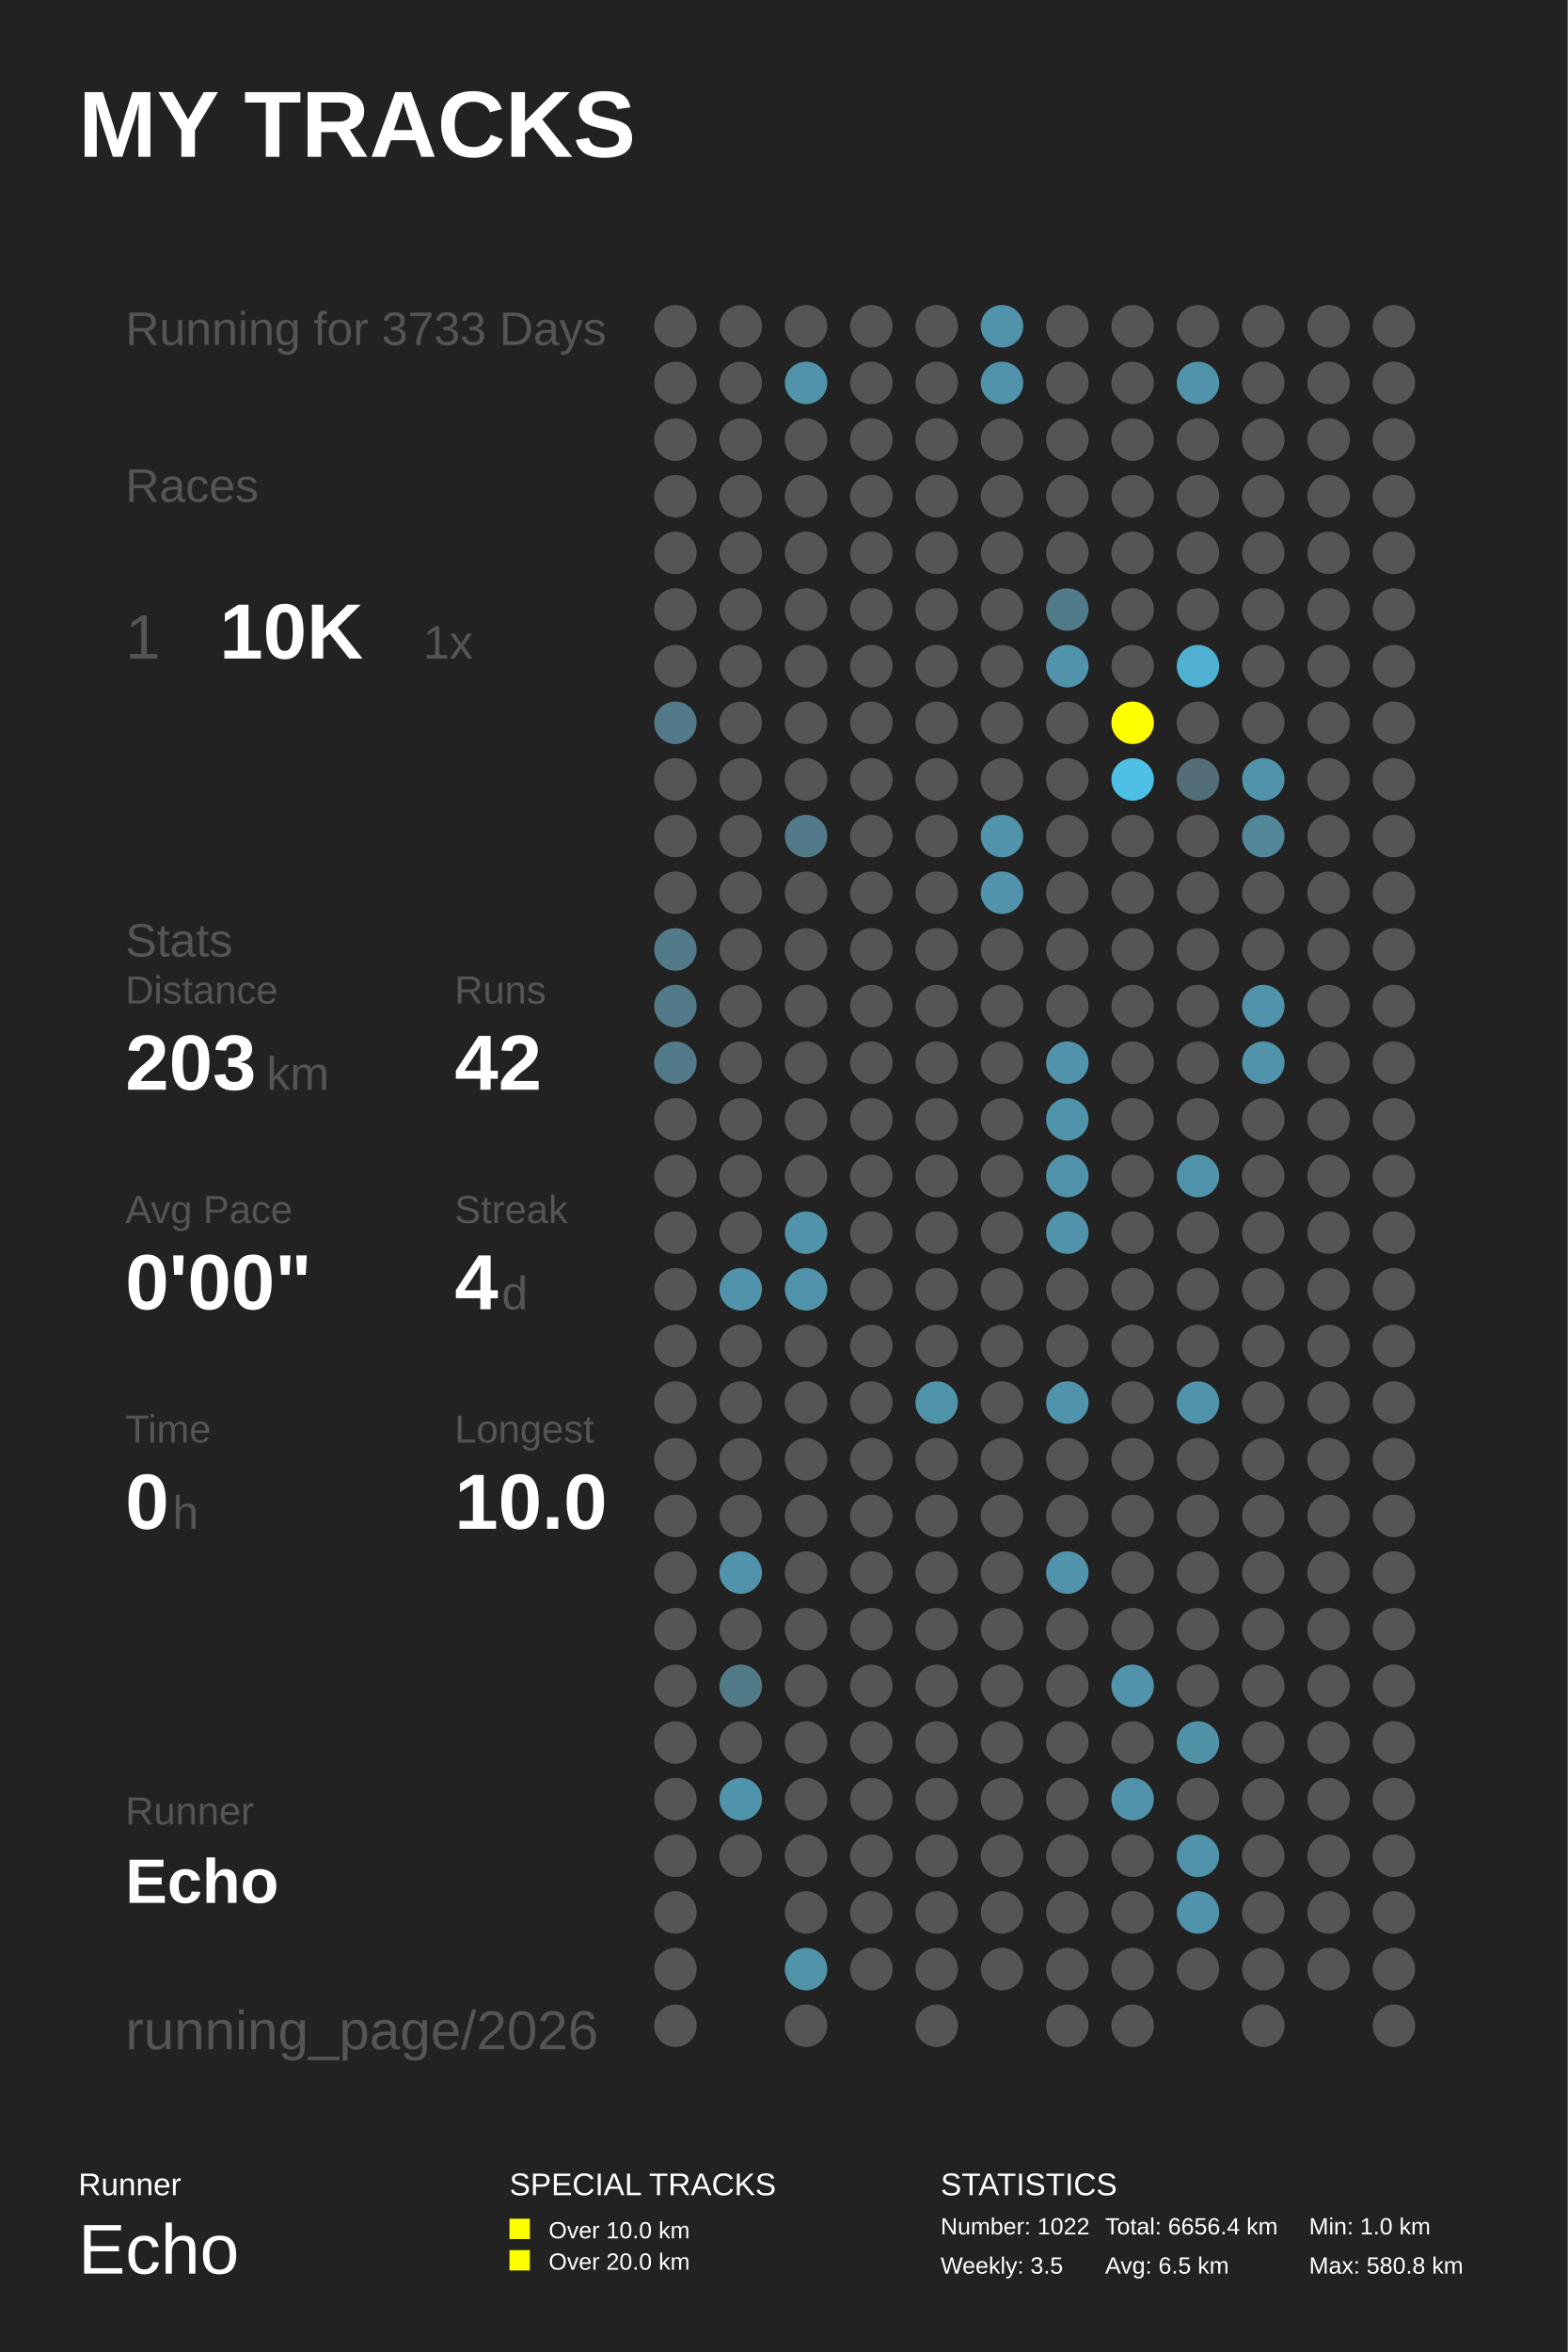
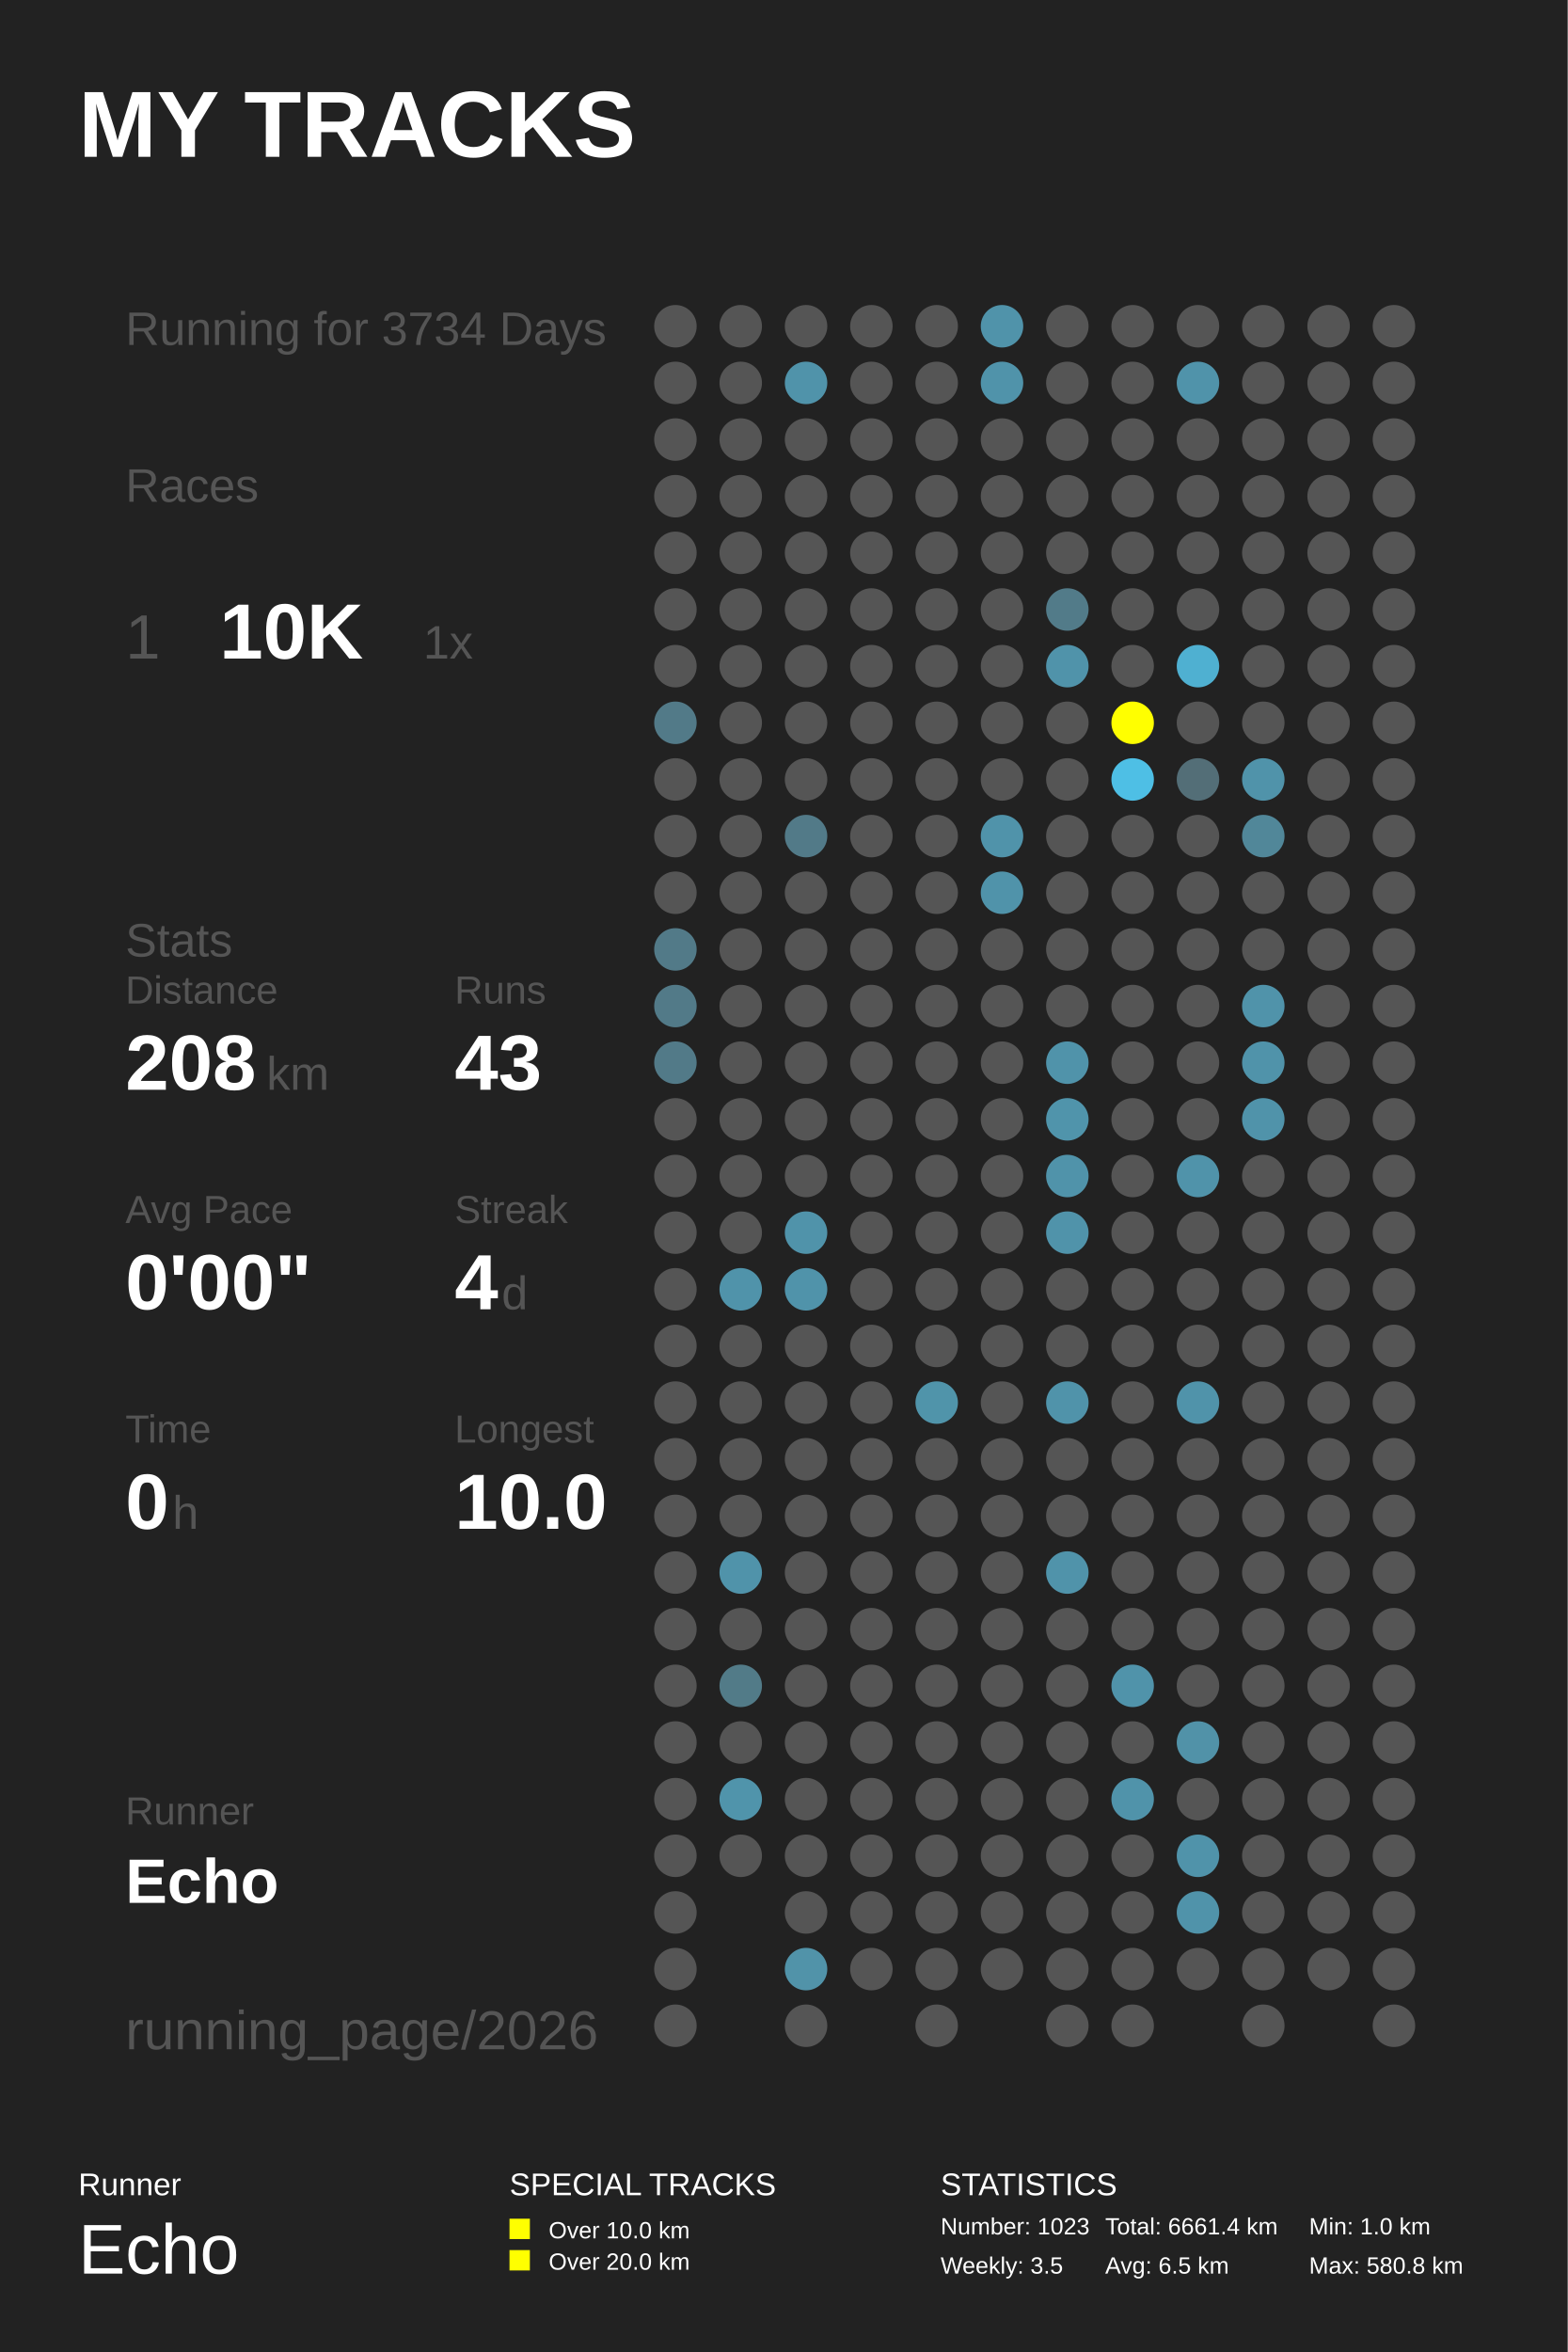
<svg xmlns="http://www.w3.org/2000/svg" baseProfile="full" height="300mm" version="1.1" viewBox="0,0,200,300" width="200mm">
  <defs />
  <rect fill="#222222" height="300" width="200" x="0" y="0" />
  <text fill="#FFFFFF" style="font-size:12px; font-family:Arial; font-weight:bold;" x="10" y="20">MY TRACKS</text>
  <text fill="#FFFFFF" style="font-size:4px; font-family:Arial" x="10" y="280">Runner</text>
  <text fill="#FFFFFF" style="font-size:9px; font-family:Arial" x="10" y="290">Echo</text>
  <text fill="#FFFFFF" style="font-size:4px; font-family:Arial" x="65" y="280">SPECIAL TRACKS</text>
  <rect fill="#FFFF00" height="2.6" width="2.6" x="65" y="283" />
  <text fill="#FFFFFF" style="font-size:3px; font-family:Arial" x="70" y="285.5">Over 10.0 km</text>
  <rect fill="#FFFF00" height="2.6" width="2.6" x="65" y="287" />
  <text fill="#FFFFFF" style="font-size:3px; font-family:Arial" x="70" y="289.5">Over 20.0 km</text>
  <text fill="#FFFFFF" style="font-size:4px; font-family:Arial" x="120" y="280">STATISTICS</text>
-   <text fill="#FFFFFF" style="font-size:3px; font-family:Arial" x="120" y="285">Number: 1022</text>
+   <text fill="#FFFFFF" style="font-size:3px; font-family:Arial" x="120" y="285">Number: 1023</text>
  <text fill="#FFFFFF" style="font-size:3px; font-family:Arial" x="120" y="290">Weekly: 3.5</text>
-   <text fill="#FFFFFF" style="font-size:3px; font-family:Arial" x="141" y="285">Total: 6656.4 km</text>
+   <text fill="#FFFFFF" style="font-size:3px; font-family:Arial" x="141" y="285">Total: 6661.4 km</text>
  <text fill="#FFFFFF" style="font-size:3px; font-family:Arial" x="141" y="290">Avg: 6.5 km</text>
  <text fill="#FFFFFF" style="font-size:3px; font-family:Arial" x="167" y="285">Min: 1.0 km</text>
  <text fill="#FFFFFF" style="font-size:3px; font-family:Arial" x="167" y="290">Max: 580.8 km</text>
-   <text fill="#555555" style="font-size:6px; font-family:Arial;" x="16" y="44">Running for 3733 Days</text>
+   <text fill="#555555" style="font-size:6px; font-family:Arial;" x="16" y="44">Running for 3734 Days</text>
  <text fill="#555555" style="font-size:6px; font-family:Arial;" x="16" y="64">Races</text>
  <text fill="#555555" style="font-size:8px; font-family:Arial;" x="16" y="84">1</text>
  <text fill="#FFFFFF" style="font-size:10px; font-family:Arial; font-weight:bold;" x="28" y="84">10K</text>
  <text fill="#555555" style="font-size:6px; font-family:Arial;" x="54" y="84">1x</text>
  <text fill="#555555" style="font-size:6px; font-family:Arial;" x="16" y="122">Stats</text>
  <text fill="#555555" style="font-size:5px; font-family:Arial;" x="16" y="128">Distance</text>
-   <text fill="#FFFFFF" style="font-size:10px; font-family:Arial; font-weight:bold;" x="16" y="139">203</text>
+   <text fill="#FFFFFF" style="font-size:10px; font-family:Arial; font-weight:bold;" x="16" y="139">208</text>
  <text fill="#555555" style="font-size:6px; font-family:Arial;" x="34" y="139">km</text>
  <text fill="#555555" style="font-size:5px; font-family:Arial;" x="58" y="128">Runs</text>
-   <text fill="#FFFFFF" style="font-size:10px; font-family:Arial; font-weight:bold;" x="58" y="139">42</text>
+   <text fill="#FFFFFF" style="font-size:10px; font-family:Arial; font-weight:bold;" x="58" y="139">43</text>
  <text fill="#555555" style="font-size:5px; font-family:Arial;" x="16" y="156">Avg Pace</text>
  <text fill="#FFFFFF" style="font-size:10px; font-family:Arial; font-weight:bold;" x="16" y="167">0'00"</text>
  <text fill="#555555" style="font-size:5px; font-family:Arial;" x="58" y="156">Streak</text>
  <text fill="#FFFFFF" style="font-size:10px; font-family:Arial; font-weight:bold;" x="58" y="167">4</text>
  <text fill="#555555" style="font-size:6px; font-family:Arial;" x="64" y="167">d</text>
  <text fill="#555555" style="font-size:5px; font-family:Arial;" x="16" y="184">Time</text>
  <text fill="#FFFFFF" style="font-size:10px; font-family:Arial; font-weight:bold;" x="16" y="195">0</text>
  <text fill="#555555" style="font-size:6px; font-family:Arial;" x="22" y="195">h</text>
  <text fill="#555555" style="font-size:5px; font-family:Arial;" x="58" y="184">Longest</text>
  <text fill="#FFFFFF" style="font-size:10px; font-family:Arial; font-weight:bold;" x="58" y="195">10.0</text>
  <text fill="#555555" style="font-size:5px; font-family:Arial;" x="16" y="232.71">Runner</text>
  <text fill="#FFFFFF" style="font-size:8px; font-family:Arial; font-weight:bold;" x="16" y="242.71">Echo</text>
  <text fill="#555555" style="font-size:7px; font-family:Arial;" x="16" y="261.387">running_page/2026</text>
  <circle cx="86.167" cy="41.613" fill="#555555" r="2.71" />
  <circle cx="86.167" cy="48.839" fill="#555555" r="2.71" />
  <circle cx="86.167" cy="56.065" fill="#555555" r="2.71" />
  <circle cx="86.167" cy="63.29" fill="#555555" r="2.71" />
  <circle cx="86.167" cy="70.516" fill="#555555" r="2.71" />
  <circle cx="86.167" cy="77.742" fill="#555555" r="2.71" />
  <circle cx="86.167" cy="84.968" fill="#555555" r="2.71" />
  <circle cx="86.167" cy="92.194" fill="#527a88" r="2.71" />
  <circle cx="86.167" cy="99.419" fill="#555555" r="2.71" />
  <circle cx="86.167" cy="106.645" fill="#555555" r="2.71" />
  <circle cx="86.167" cy="113.871" fill="#555555" r="2.71" />
  <circle cx="86.167" cy="121.097" fill="#527a88" r="2.71" />
  <circle cx="86.167" cy="128.323" fill="#527a88" r="2.71" />
  <circle cx="86.167" cy="135.548" fill="#527a88" r="2.71" />
  <circle cx="86.167" cy="142.774" fill="#555555" r="2.71" />
  <circle cx="86.167" cy="150.0" fill="#555555" r="2.71" />
  <circle cx="86.167" cy="157.226" fill="#555555" r="2.71" />
  <circle cx="86.167" cy="164.452" fill="#555555" r="2.71" />
  <circle cx="86.167" cy="171.677" fill="#555555" r="2.71" />
  <circle cx="86.167" cy="178.903" fill="#555555" r="2.71" />
  <circle cx="86.167" cy="186.129" fill="#555555" r="2.71" />
  <circle cx="86.167" cy="193.355" fill="#555555" r="2.71" />
  <circle cx="86.167" cy="200.581" fill="#555555" r="2.71" />
  <circle cx="86.167" cy="207.806" fill="#555555" r="2.71" />
  <circle cx="86.167" cy="215.032" fill="#555555" r="2.71" />
  <circle cx="86.167" cy="222.258" fill="#555555" r="2.71" />
  <circle cx="86.167" cy="229.484" fill="#555555" r="2.71" />
  <circle cx="86.167" cy="236.71" fill="#555555" r="2.71" />
  <circle cx="86.167" cy="243.935" fill="#555555" r="2.71" />
  <circle cx="86.167" cy="251.161" fill="#555555" r="2.71" />
  <circle cx="86.167" cy="258.387" fill="#555555" r="2.71" />
  <circle cx="94.5" cy="41.613" fill="#555555" r="2.71" />
  <circle cx="94.5" cy="48.839" fill="#555555" r="2.71" />
  <circle cx="94.5" cy="56.065" fill="#555555" r="2.71" />
  <circle cx="94.5" cy="63.29" fill="#555555" r="2.71" />
  <circle cx="94.5" cy="70.516" fill="#555555" r="2.71" />
  <circle cx="94.5" cy="77.742" fill="#555555" r="2.71" />
  <circle cx="94.5" cy="84.968" fill="#555555" r="2.71" />
  <circle cx="94.5" cy="92.194" fill="#555555" r="2.71" />
  <circle cx="94.5" cy="99.419" fill="#555555" r="2.71" />
  <circle cx="94.5" cy="106.645" fill="#555555" r="2.71" />
  <circle cx="94.5" cy="113.871" fill="#555555" r="2.71" />
  <circle cx="94.5" cy="121.097" fill="#555555" r="2.71" />
  <circle cx="94.5" cy="128.323" fill="#555555" r="2.71" />
  <circle cx="94.5" cy="135.548" fill="#555555" r="2.71" />
  <circle cx="94.5" cy="142.774" fill="#555555" r="2.71" />
  <circle cx="94.5" cy="150.0" fill="#555555" r="2.71" />
  <circle cx="94.5" cy="157.226" fill="#555555" r="2.71" />
  <circle cx="94.5" cy="164.452" fill="#5093aa" r="2.71" />
  <circle cx="94.5" cy="171.677" fill="#555555" r="2.71" />
  <circle cx="94.5" cy="178.903" fill="#555555" r="2.71" />
  <circle cx="94.5" cy="186.129" fill="#555555" r="2.71" />
  <circle cx="94.5" cy="193.355" fill="#555555" r="2.71" />
  <circle cx="94.5" cy="200.581" fill="#5093aa" r="2.71" />
  <circle cx="94.5" cy="207.806" fill="#555555" r="2.71" />
  <circle cx="94.5" cy="215.032" fill="#527b88" r="2.71" />
  <circle cx="94.5" cy="222.258" fill="#555555" r="2.71" />
  <circle cx="94.5" cy="229.484" fill="#5094ab" r="2.71" />
  <circle cx="94.5" cy="236.71" fill="#555555" r="2.71" />
  <circle cx="102.833" cy="41.613" fill="#555555" r="2.71" />
  <circle cx="102.833" cy="48.839" fill="#5093aa" r="2.71" />
  <circle cx="102.833" cy="56.065" fill="#555555" r="2.71" />
  <circle cx="102.833" cy="63.29" fill="#555555" r="2.71" />
  <circle cx="102.833" cy="70.516" fill="#555555" r="2.71" />
  <circle cx="102.833" cy="77.742" fill="#555555" r="2.71" />
  <circle cx="102.833" cy="84.968" fill="#555555" r="2.71" />
  <circle cx="102.833" cy="92.194" fill="#555555" r="2.71" />
  <circle cx="102.833" cy="99.419" fill="#555555" r="2.71" />
  <circle cx="102.833" cy="106.645" fill="#527a88" r="2.71" />
  <circle cx="102.833" cy="113.871" fill="#555555" r="2.71" />
  <circle cx="102.833" cy="121.097" fill="#555555" r="2.71" />
  <circle cx="102.833" cy="128.323" fill="#555555" r="2.71" />
  <circle cx="102.833" cy="135.548" fill="#555555" r="2.71" />
  <circle cx="102.833" cy="142.774" fill="#555555" r="2.71" />
  <circle cx="102.833" cy="150.0" fill="#555555" r="2.71" />
  <circle cx="102.833" cy="157.226" fill="#5093aa" r="2.71" />
  <circle cx="102.833" cy="164.452" fill="#5093aa" r="2.71" />
  <circle cx="102.833" cy="171.677" fill="#555555" r="2.71" />
  <circle cx="102.833" cy="178.903" fill="#555555" r="2.71" />
  <circle cx="102.833" cy="186.129" fill="#555555" r="2.71" />
  <circle cx="102.833" cy="193.355" fill="#555555" r="2.71" />
  <circle cx="102.833" cy="200.581" fill="#555555" r="2.71" />
  <circle cx="102.833" cy="207.806" fill="#555555" r="2.71" />
  <circle cx="102.833" cy="215.032" fill="#555555" r="2.71" />
  <circle cx="102.833" cy="222.258" fill="#555555" r="2.71" />
  <circle cx="102.833" cy="229.484" fill="#555555" r="2.71" />
  <circle cx="102.833" cy="236.71" fill="#555555" r="2.71" />
  <circle cx="102.833" cy="243.935" fill="#555555" r="2.71" />
  <circle cx="102.833" cy="251.161" fill="#5193a9" r="2.71" />
  <circle cx="102.833" cy="258.387" fill="#555555" r="2.71" />
  <circle cx="111.167" cy="41.613" fill="#555555" r="2.71" />
  <circle cx="111.167" cy="48.839" fill="#555555" r="2.71" />
  <circle cx="111.167" cy="56.065" fill="#555555" r="2.71" />
  <circle cx="111.167" cy="63.29" fill="#555555" r="2.71" />
  <circle cx="111.167" cy="70.516" fill="#555555" r="2.71" />
  <circle cx="111.167" cy="77.742" fill="#555555" r="2.71" />
  <circle cx="111.167" cy="84.968" fill="#555555" r="2.71" />
  <circle cx="111.167" cy="92.194" fill="#555555" r="2.71" />
  <circle cx="111.167" cy="99.419" fill="#555555" r="2.71" />
  <circle cx="111.167" cy="106.645" fill="#555555" r="2.71" />
  <circle cx="111.167" cy="113.871" fill="#555555" r="2.71" />
  <circle cx="111.167" cy="121.097" fill="#555555" r="2.71" />
  <circle cx="111.167" cy="128.323" fill="#555555" r="2.71" />
  <circle cx="111.167" cy="135.548" fill="#555555" r="2.71" />
  <circle cx="111.167" cy="142.774" fill="#555555" r="2.71" />
  <circle cx="111.167" cy="150.0" fill="#555555" r="2.71" />
  <circle cx="111.167" cy="157.226" fill="#555555" r="2.71" />
  <circle cx="111.167" cy="164.452" fill="#555555" r="2.71" />
  <circle cx="111.167" cy="171.677" fill="#555555" r="2.71" />
  <circle cx="111.167" cy="178.903" fill="#555555" r="2.71" />
  <circle cx="111.167" cy="186.129" fill="#555555" r="2.71" />
  <circle cx="111.167" cy="193.355" fill="#555555" r="2.71" />
  <circle cx="111.167" cy="200.581" fill="#555555" r="2.71" />
  <circle cx="111.167" cy="207.806" fill="#555555" r="2.71" />
  <circle cx="111.167" cy="215.032" fill="#555555" r="2.71" />
  <circle cx="111.167" cy="222.258" fill="#555555" r="2.71" />
  <circle cx="111.167" cy="229.484" fill="#555555" r="2.71" />
  <circle cx="111.167" cy="236.71" fill="#555555" r="2.71" />
  <circle cx="111.167" cy="243.935" fill="#555555" r="2.71" />
  <circle cx="111.167" cy="251.161" fill="#555555" r="2.71" />
  <circle cx="119.5" cy="41.613" fill="#555555" r="2.71" />
  <circle cx="119.5" cy="48.839" fill="#555555" r="2.71" />
  <circle cx="119.5" cy="56.065" fill="#555555" r="2.71" />
  <circle cx="119.5" cy="63.29" fill="#555555" r="2.71" />
  <circle cx="119.5" cy="70.516" fill="#555555" r="2.71" />
  <circle cx="119.5" cy="77.742" fill="#555555" r="2.71" />
  <circle cx="119.5" cy="84.968" fill="#555555" r="2.71" />
  <circle cx="119.5" cy="92.194" fill="#555555" r="2.71" />
  <circle cx="119.5" cy="99.419" fill="#555555" r="2.71" />
  <circle cx="119.5" cy="106.645" fill="#555555" r="2.71" />
  <circle cx="119.5" cy="113.871" fill="#555555" r="2.71" />
  <circle cx="119.5" cy="121.097" fill="#555555" r="2.71" />
  <circle cx="119.5" cy="128.323" fill="#555555" r="2.71" />
  <circle cx="119.5" cy="135.548" fill="#555555" r="2.71" />
  <circle cx="119.5" cy="142.774" fill="#555555" r="2.71" />
  <circle cx="119.5" cy="150.0" fill="#555555" r="2.71" />
  <circle cx="119.5" cy="157.226" fill="#555555" r="2.71" />
  <circle cx="119.5" cy="164.452" fill="#555555" r="2.71" />
  <circle cx="119.5" cy="171.677" fill="#555555" r="2.71" />
  <circle cx="119.5" cy="178.903" fill="#5094aa" r="2.71" />
  <circle cx="119.5" cy="186.129" fill="#555555" r="2.71" />
  <circle cx="119.5" cy="193.355" fill="#555555" r="2.71" />
  <circle cx="119.5" cy="200.581" fill="#555555" r="2.71" />
  <circle cx="119.5" cy="207.806" fill="#555555" r="2.71" />
  <circle cx="119.5" cy="215.032" fill="#555555" r="2.71" />
  <circle cx="119.5" cy="222.258" fill="#555555" r="2.71" />
  <circle cx="119.5" cy="229.484" fill="#555555" r="2.71" />
  <circle cx="119.5" cy="236.71" fill="#555555" r="2.71" />
  <circle cx="119.5" cy="243.935" fill="#555555" r="2.71" />
  <circle cx="119.5" cy="251.161" fill="#555555" r="2.71" />
  <circle cx="119.5" cy="258.387" fill="#555555" r="2.71" />
  <circle cx="127.833" cy="41.613" fill="#5093aa" r="2.71" />
  <circle cx="127.833" cy="48.839" fill="#5093aa" r="2.71" />
  <circle cx="127.833" cy="56.065" fill="#555555" r="2.71" />
  <circle cx="127.833" cy="63.29" fill="#555555" r="2.71" />
  <circle cx="127.833" cy="70.516" fill="#555555" r="2.71" />
  <circle cx="127.833" cy="77.742" fill="#555555" r="2.71" />
  <circle cx="127.833" cy="84.968" fill="#555555" r="2.71" />
  <circle cx="127.833" cy="92.194" fill="#555555" r="2.71" />
  <circle cx="127.833" cy="99.419" fill="#555555" r="2.71" />
  <circle cx="127.833" cy="106.645" fill="#5093aa" r="2.71" />
  <circle cx="127.833" cy="113.871" fill="#5093aa" r="2.71" />
  <circle cx="127.833" cy="121.097" fill="#555555" r="2.71" />
  <circle cx="127.833" cy="128.323" fill="#555555" r="2.71" />
  <circle cx="127.833" cy="135.548" fill="#555555" r="2.71" />
  <circle cx="127.833" cy="142.774" fill="#555555" r="2.71" />
  <circle cx="127.833" cy="150.0" fill="#555555" r="2.71" />
  <circle cx="127.833" cy="157.226" fill="#555555" r="2.71" />
  <circle cx="127.833" cy="164.452" fill="#555555" r="2.71" />
  <circle cx="127.833" cy="171.677" fill="#555555" r="2.71" />
  <circle cx="127.833" cy="178.903" fill="#555555" r="2.71" />
  <circle cx="127.833" cy="186.129" fill="#555555" r="2.71" />
  <circle cx="127.833" cy="193.355" fill="#555555" r="2.71" />
  <circle cx="127.833" cy="200.581" fill="#555555" r="2.71" />
  <circle cx="127.833" cy="207.806" fill="#555555" r="2.71" />
  <circle cx="127.833" cy="215.032" fill="#555555" r="2.71" />
  <circle cx="127.833" cy="222.258" fill="#555555" r="2.71" />
  <circle cx="127.833" cy="229.484" fill="#555555" r="2.71" />
  <circle cx="127.833" cy="236.71" fill="#555555" r="2.71" />
  <circle cx="127.833" cy="243.935" fill="#555555" r="2.71" />
  <circle cx="127.833" cy="251.161" fill="#555555" r="2.71" />
  <circle cx="136.167" cy="41.613" fill="#555555" r="2.71" />
  <circle cx="136.167" cy="48.839" fill="#555555" r="2.71" />
  <circle cx="136.167" cy="56.065" fill="#555555" r="2.71" />
  <circle cx="136.167" cy="63.29" fill="#555555" r="2.71" />
  <circle cx="136.167" cy="70.516" fill="#555555" r="2.71" />
  <circle cx="136.167" cy="77.742" fill="#527b89" r="2.71" />
  <circle cx="136.167" cy="84.968" fill="#5093aa" r="2.71" />
  <circle cx="136.167" cy="92.194" fill="#555555" r="2.71" />
  <circle cx="136.167" cy="99.419" fill="#555555" r="2.71" />
  <circle cx="136.167" cy="106.645" fill="#555555" r="2.71" />
  <circle cx="136.167" cy="113.871" fill="#555555" r="2.71" />
  <circle cx="136.167" cy="121.097" fill="#555555" r="2.71" />
  <circle cx="136.167" cy="128.323" fill="#555555" r="2.71" />
  <circle cx="136.167" cy="135.548" fill="#5093aa" r="2.71" />
  <circle cx="136.167" cy="142.774" fill="#5094ab" r="2.71" />
  <circle cx="136.167" cy="150.0" fill="#5093aa" r="2.71" />
  <circle cx="136.167" cy="157.226" fill="#5093aa" r="2.71" />
  <circle cx="136.167" cy="164.452" fill="#555555" r="2.71" />
  <circle cx="136.167" cy="171.677" fill="#555555" r="2.71" />
  <circle cx="136.167" cy="178.903" fill="#5093aa" r="2.71" />
  <circle cx="136.167" cy="186.129" fill="#555555" r="2.71" />
  <circle cx="136.167" cy="193.355" fill="#555555" r="2.71" />
  <circle cx="136.167" cy="200.581" fill="#5093aa" r="2.71" />
  <circle cx="136.167" cy="207.806" fill="#555555" r="2.71" />
  <circle cx="136.167" cy="215.032" fill="#555555" r="2.71" />
  <circle cx="136.167" cy="222.258" fill="#555555" r="2.71" />
  <circle cx="136.167" cy="229.484" fill="#555555" r="2.71" />
  <circle cx="136.167" cy="236.71" fill="#555555" r="2.71" />
  <circle cx="136.167" cy="243.935" fill="#555555" r="2.71" />
  <circle cx="136.167" cy="251.161" fill="#555555" r="2.71" />
  <circle cx="136.167" cy="258.387" fill="#555555" r="2.71" />
  <circle cx="144.5" cy="41.613" fill="#555555" r="2.71" />
  <circle cx="144.5" cy="48.839" fill="#555555" r="2.71" />
  <circle cx="144.5" cy="56.065" fill="#555555" r="2.71" />
  <circle cx="144.5" cy="63.29" fill="#555555" r="2.71" />
  <circle cx="144.5" cy="70.516" fill="#555555" r="2.71" />
  <circle cx="144.5" cy="77.742" fill="#555555" r="2.71" />
  <circle cx="144.5" cy="84.968" fill="#555555" r="2.71" />
  <circle cx="144.5" cy="92.194" fill="#FFFF00" r="2.71" />
  <circle cx="144.5" cy="99.419" fill="#4ebfe5" r="2.71" />
  <circle cx="144.5" cy="106.645" fill="#555555" r="2.71" />
  <circle cx="144.5" cy="113.871" fill="#555555" r="2.71" />
  <circle cx="144.5" cy="121.097" fill="#555555" r="2.71" />
  <circle cx="144.5" cy="128.323" fill="#555555" r="2.71" />
  <circle cx="144.5" cy="135.548" fill="#555555" r="2.71" />
  <circle cx="144.5" cy="142.774" fill="#555555" r="2.71" />
  <circle cx="144.5" cy="150.0" fill="#555555" r="2.71" />
  <circle cx="144.5" cy="157.226" fill="#555555" r="2.71" />
  <circle cx="144.5" cy="164.452" fill="#555555" r="2.71" />
  <circle cx="144.5" cy="171.677" fill="#555555" r="2.71" />
  <circle cx="144.5" cy="178.903" fill="#555555" r="2.71" />
  <circle cx="144.5" cy="186.129" fill="#555555" r="2.71" />
  <circle cx="144.5" cy="193.355" fill="#555555" r="2.71" />
  <circle cx="144.5" cy="200.581" fill="#555555" r="2.71" />
  <circle cx="144.5" cy="207.806" fill="#555555" r="2.71" />
  <circle cx="144.5" cy="215.032" fill="#5093aa" r="2.71" />
  <circle cx="144.5" cy="222.258" fill="#555555" r="2.71" />
  <circle cx="144.5" cy="229.484" fill="#5093aa" r="2.71" />
  <circle cx="144.5" cy="236.71" fill="#555555" r="2.71" />
  <circle cx="144.5" cy="243.935" fill="#555555" r="2.71" />
  <circle cx="144.5" cy="251.161" fill="#555555" r="2.71" />
  <circle cx="144.5" cy="258.387" fill="#555555" r="2.71" />
  <circle cx="152.833" cy="41.613" fill="#555555" r="2.71" />
  <circle cx="152.833" cy="48.839" fill="#5093aa" r="2.71" />
  <circle cx="152.833" cy="56.065" fill="#555555" r="2.71" />
  <circle cx="152.833" cy="63.29" fill="#555555" r="2.71" />
  <circle cx="152.833" cy="70.516" fill="#555555" r="2.71" />
  <circle cx="152.833" cy="77.742" fill="#555555" r="2.71" />
  <circle cx="152.833" cy="84.968" fill="#4fb0d1" r="2.71" />
  <circle cx="152.833" cy="92.194" fill="#555555" r="2.71" />
  <circle cx="152.833" cy="99.419" fill="#536e77" r="2.71" />
  <circle cx="152.833" cy="106.645" fill="#555555" r="2.71" />
  <circle cx="152.833" cy="113.871" fill="#555555" r="2.71" />
  <circle cx="152.833" cy="121.097" fill="#555555" r="2.71" />
  <circle cx="152.833" cy="128.323" fill="#555555" r="2.71" />
  <circle cx="152.833" cy="135.548" fill="#555555" r="2.71" />
  <circle cx="152.833" cy="142.774" fill="#555555" r="2.71" />
  <circle cx="152.833" cy="150.0" fill="#5093aa" r="2.71" />
  <circle cx="152.833" cy="157.226" fill="#555555" r="2.71" />
  <circle cx="152.833" cy="164.452" fill="#555555" r="2.71" />
  <circle cx="152.833" cy="171.677" fill="#555555" r="2.71" />
  <circle cx="152.833" cy="178.903" fill="#5093aa" r="2.71" />
  <circle cx="152.833" cy="186.129" fill="#555555" r="2.71" />
  <circle cx="152.833" cy="193.355" fill="#555555" r="2.71" />
  <circle cx="152.833" cy="200.581" fill="#555555" r="2.71" />
  <circle cx="152.833" cy="207.806" fill="#555555" r="2.71" />
  <circle cx="152.833" cy="215.032" fill="#555555" r="2.71" />
  <circle cx="152.833" cy="222.258" fill="#5192a8" r="2.71" />
  <circle cx="152.833" cy="229.484" fill="#555555" r="2.71" />
  <circle cx="152.833" cy="236.71" fill="#5093aa" r="2.71" />
  <circle cx="152.833" cy="243.935" fill="#5093aa" r="2.71" />
  <circle cx="152.833" cy="251.161" fill="#555555" r="2.71" />
  <circle cx="161.167" cy="41.613" fill="#555555" r="2.71" />
  <circle cx="161.167" cy="48.839" fill="#555555" r="2.71" />
  <circle cx="161.167" cy="56.065" fill="#555555" r="2.71" />
  <circle cx="161.167" cy="63.29" fill="#555555" r="2.71" />
  <circle cx="161.167" cy="70.516" fill="#555555" r="2.71" />
  <circle cx="161.167" cy="77.742" fill="#555555" r="2.71" />
  <circle cx="161.167" cy="84.968" fill="#555555" r="2.71" />
  <circle cx="161.167" cy="92.194" fill="#555555" r="2.71" />
  <circle cx="161.167" cy="99.419" fill="#5093aa" r="2.71" />
  <circle cx="161.167" cy="106.645" fill="#518799" r="2.71" />
  <circle cx="161.167" cy="113.871" fill="#555555" r="2.71" />
  <circle cx="161.167" cy="121.097" fill="#555555" r="2.71" />
  <circle cx="161.167" cy="128.323" fill="#5093aa" r="2.71" />
  <circle cx="161.167" cy="135.548" fill="#5093aa" r="2.71" />
-   <circle cx="161.167" cy="142.774" fill="#555555" r="2.71" />
+   <circle cx="161.167" cy="142.774" fill="#5093aa" r="2.71" />
  <circle cx="161.167" cy="150.0" fill="#555555" r="2.71" />
  <circle cx="161.167" cy="157.226" fill="#555555" r="2.71" />
  <circle cx="161.167" cy="164.452" fill="#555555" r="2.71" />
  <circle cx="161.167" cy="171.677" fill="#555555" r="2.71" />
  <circle cx="161.167" cy="178.903" fill="#555555" r="2.71" />
  <circle cx="161.167" cy="186.129" fill="#555555" r="2.71" />
  <circle cx="161.167" cy="193.355" fill="#555555" r="2.71" />
  <circle cx="161.167" cy="200.581" fill="#555555" r="2.71" />
  <circle cx="161.167" cy="207.806" fill="#555555" r="2.71" />
  <circle cx="161.167" cy="215.032" fill="#555555" r="2.71" />
  <circle cx="161.167" cy="222.258" fill="#555555" r="2.71" />
  <circle cx="161.167" cy="229.484" fill="#555555" r="2.71" />
  <circle cx="161.167" cy="236.71" fill="#555555" r="2.71" />
  <circle cx="161.167" cy="243.935" fill="#555555" r="2.71" />
  <circle cx="161.167" cy="251.161" fill="#555555" r="2.71" />
  <circle cx="161.167" cy="258.387" fill="#555555" r="2.71" />
  <circle cx="169.5" cy="41.613" fill="#555555" r="2.71" />
  <circle cx="169.5" cy="48.839" fill="#555555" r="2.71" />
  <circle cx="169.5" cy="56.065" fill="#555555" r="2.71" />
  <circle cx="169.5" cy="63.29" fill="#555555" r="2.71" />
  <circle cx="169.5" cy="70.516" fill="#555555" r="2.71" />
  <circle cx="169.5" cy="77.742" fill="#555555" r="2.71" />
  <circle cx="169.5" cy="84.968" fill="#555555" r="2.71" />
  <circle cx="169.5" cy="92.194" fill="#555555" r="2.71" />
  <circle cx="169.5" cy="99.419" fill="#555555" r="2.71" />
  <circle cx="169.5" cy="106.645" fill="#555555" r="2.71" />
  <circle cx="169.5" cy="113.871" fill="#555555" r="2.71" />
  <circle cx="169.5" cy="121.097" fill="#555555" r="2.71" />
  <circle cx="169.5" cy="128.323" fill="#555555" r="2.71" />
  <circle cx="169.5" cy="135.548" fill="#555555" r="2.71" />
  <circle cx="169.5" cy="142.774" fill="#555555" r="2.71" />
  <circle cx="169.5" cy="150.0" fill="#555555" r="2.71" />
  <circle cx="169.5" cy="157.226" fill="#555555" r="2.71" />
  <circle cx="169.5" cy="164.452" fill="#555555" r="2.71" />
  <circle cx="169.5" cy="171.677" fill="#555555" r="2.71" />
  <circle cx="169.5" cy="178.903" fill="#555555" r="2.71" />
  <circle cx="169.5" cy="186.129" fill="#555555" r="2.71" />
  <circle cx="169.5" cy="193.355" fill="#555555" r="2.71" />
  <circle cx="169.5" cy="200.581" fill="#555555" r="2.71" />
  <circle cx="169.5" cy="207.806" fill="#555555" r="2.71" />
  <circle cx="169.5" cy="215.032" fill="#555555" r="2.71" />
  <circle cx="169.5" cy="222.258" fill="#555555" r="2.71" />
  <circle cx="169.5" cy="229.484" fill="#555555" r="2.71" />
  <circle cx="169.5" cy="236.71" fill="#555555" r="2.71" />
  <circle cx="169.5" cy="243.935" fill="#555555" r="2.71" />
  <circle cx="169.5" cy="251.161" fill="#555555" r="2.71" />
  <circle cx="177.833" cy="41.613" fill="#555555" r="2.71" />
  <circle cx="177.833" cy="48.839" fill="#555555" r="2.71" />
  <circle cx="177.833" cy="56.065" fill="#555555" r="2.71" />
  <circle cx="177.833" cy="63.29" fill="#555555" r="2.71" />
  <circle cx="177.833" cy="70.516" fill="#555555" r="2.71" />
  <circle cx="177.833" cy="77.742" fill="#555555" r="2.71" />
  <circle cx="177.833" cy="84.968" fill="#555555" r="2.71" />
  <circle cx="177.833" cy="92.194" fill="#555555" r="2.71" />
  <circle cx="177.833" cy="99.419" fill="#555555" r="2.71" />
  <circle cx="177.833" cy="106.645" fill="#555555" r="2.71" />
  <circle cx="177.833" cy="113.871" fill="#555555" r="2.71" />
  <circle cx="177.833" cy="121.097" fill="#555555" r="2.71" />
  <circle cx="177.833" cy="128.323" fill="#555555" r="2.71" />
  <circle cx="177.833" cy="135.548" fill="#555555" r="2.71" />
  <circle cx="177.833" cy="142.774" fill="#555555" r="2.71" />
  <circle cx="177.833" cy="150.0" fill="#555555" r="2.71" />
  <circle cx="177.833" cy="157.226" fill="#555555" r="2.71" />
  <circle cx="177.833" cy="164.452" fill="#555555" r="2.71" />
  <circle cx="177.833" cy="171.677" fill="#555555" r="2.71" />
  <circle cx="177.833" cy="178.903" fill="#555555" r="2.71" />
  <circle cx="177.833" cy="186.129" fill="#555555" r="2.71" />
  <circle cx="177.833" cy="193.355" fill="#555555" r="2.71" />
  <circle cx="177.833" cy="200.581" fill="#555555" r="2.71" />
  <circle cx="177.833" cy="207.806" fill="#555555" r="2.71" />
  <circle cx="177.833" cy="215.032" fill="#555555" r="2.71" />
  <circle cx="177.833" cy="222.258" fill="#555555" r="2.71" />
  <circle cx="177.833" cy="229.484" fill="#555555" r="2.71" />
  <circle cx="177.833" cy="236.71" fill="#555555" r="2.71" />
  <circle cx="177.833" cy="243.935" fill="#555555" r="2.71" />
  <circle cx="177.833" cy="251.161" fill="#555555" r="2.71" />
  <circle cx="177.833" cy="258.387" fill="#555555" r="2.71" />
</svg>
